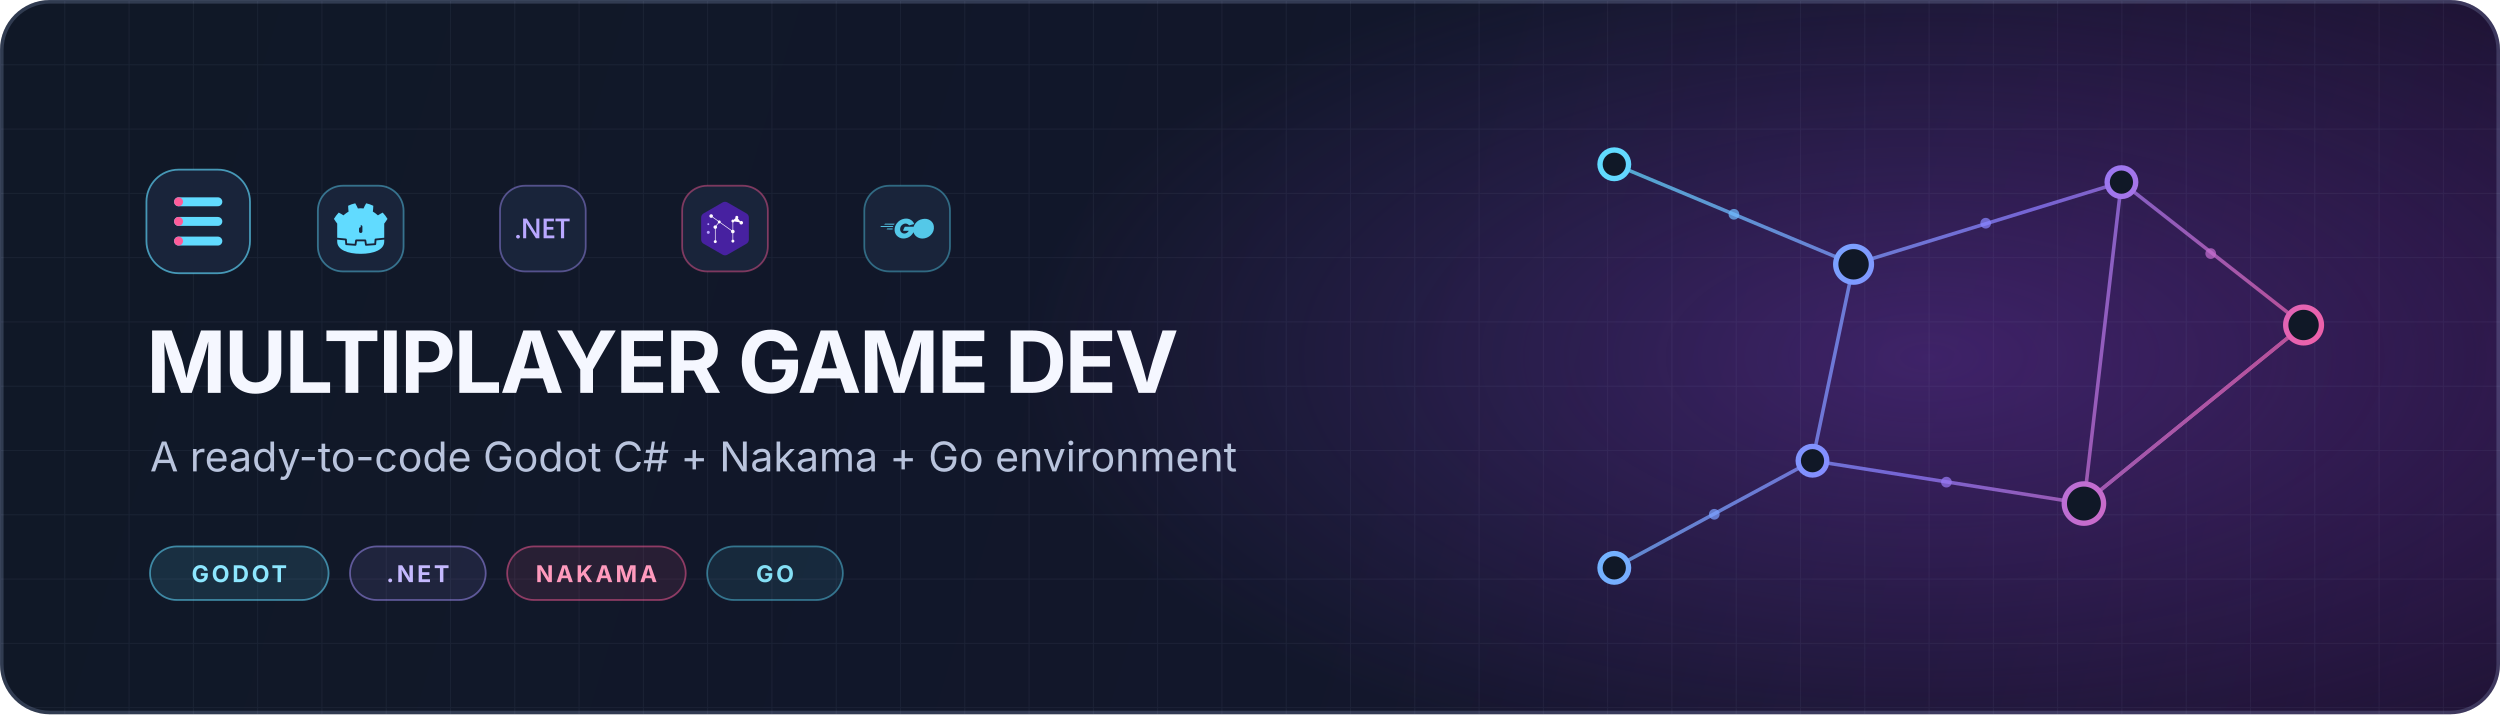
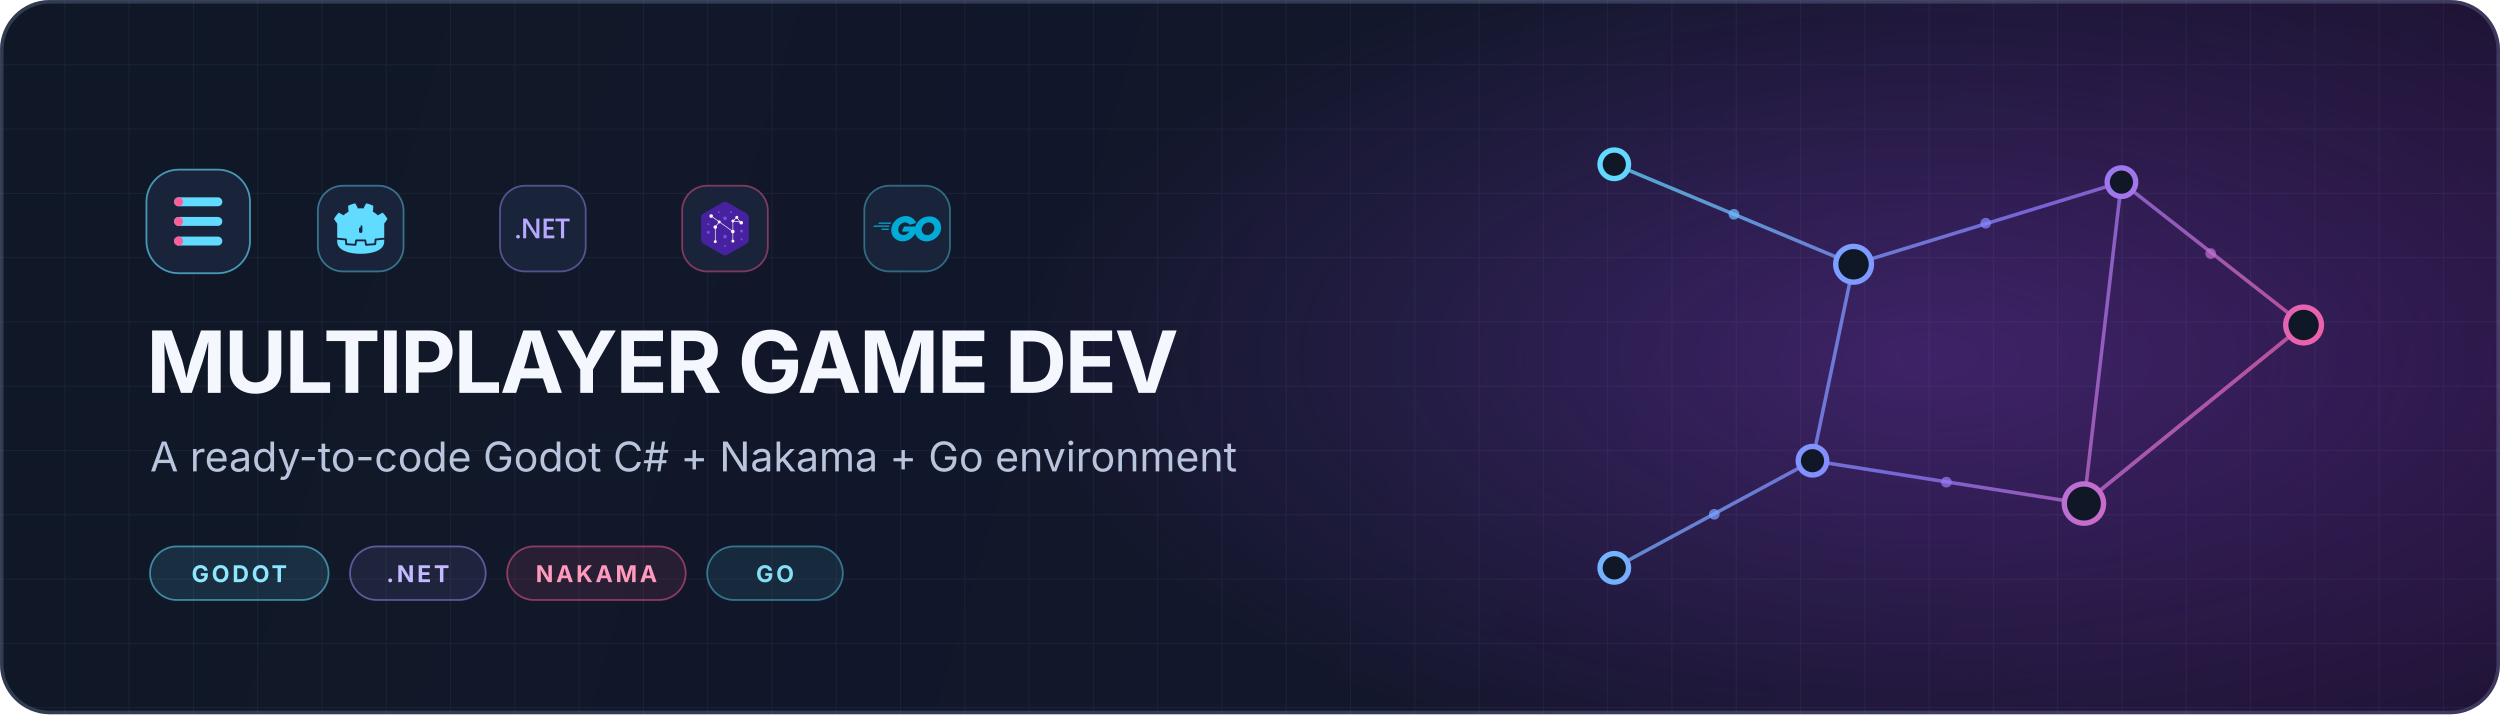
<svg xmlns="http://www.w3.org/2000/svg" width="1400" height="400" viewBox="0 0 1400 400" fill="none">
  <defs>
    <linearGradient id="background" x1="56" y1="18" x2="1350" y2="405" gradientUnits="userSpaceOnUse">
      <stop stop-color="#101827" />
      <stop offset=".55" stop-color="#12172B" />
      <stop offset="1" stop-color="#211438" />
    </linearGradient>
    <linearGradient id="accent" x1="900" y1="92" x2="1290" y2="282" gradientUnits="userSpaceOnUse">
      <stop stop-color="#61DBFF" />
      <stop offset=".52" stop-color="#8C7CFF" />
      <stop offset="1" stop-color="#FF5C9A" />
    </linearGradient>
    <radialGradient id="glow" cx="0" cy="0" r="1" gradientTransform="matrix(0 240 -510 0 1080 200)" gradientUnits="userSpaceOnUse">
      <stop stop-color="#843BCE" stop-opacity=".35" />
      <stop offset="1" stop-color="#843BCE" stop-opacity="0" />
    </radialGradient>
    <pattern id="grid" width="36" height="36" patternUnits="userSpaceOnUse">
      <path d="M36 0H0V36" stroke="#A9B6DA" stroke-opacity=".07" />
    </pattern>
  </defs>
  <rect width="1400" height="400" rx="28" fill="url(#background)" />
  <rect width="1400" height="400" rx="28" fill="url(#glow)" />
  <rect width="1400" height="400" rx="28" fill="url(#grid)" />
  <rect x="1" y="1" width="1398" height="398" rx="27" stroke="#A6B8E5" stroke-opacity=".22" stroke-width="2" />
  <g opacity=".75" stroke="url(#accent)" stroke-width="2">
    <path d="M904 92 1038 148 1188 102 1290 182 1167 282 1015 258 904 318" />
    <path d="M1038 148 1015 258M1188 102 1167 282M1290 182 1167 282" />
  </g>
  <g fill="#101827" stroke="url(#accent)" stroke-width="3">
    <circle cx="904" cy="92" r="8" />
    <circle cx="1038" cy="148" r="10" />
    <circle cx="1188" cy="102" r="8" />
    <circle cx="1290" cy="182" r="10" />
    <circle cx="1167" cy="282" r="11" />
    <circle cx="1015" cy="258" r="8" />
    <circle cx="904" cy="318" r="8" />
  </g>
  <g fill="url(#accent)" opacity=".72">
    <circle cx="971" cy="120" r="3" />
    <circle cx="1112" cy="125" r="3" />
    <circle cx="1238" cy="142" r="3" />
    <circle cx="1090" cy="270" r="3" />
    <circle cx="960" cy="288" r="3" />
  </g>
  <g transform="translate(82 95)">
    <rect x="0" y="0" width="58" height="58" rx="18" fill="#19243A" stroke="#61DBFF" stroke-opacity=".65" />
    <path d="M18 18h22M18 29h22M18 40h22" stroke="#61DBFF" stroke-width="5" stroke-linecap="round" />
    <circle cx="18" cy="18" r="2.5" fill="#FF5C9A" />
    <circle cx="18" cy="29" r="2.5" fill="#FF5C9A" />
    <circle cx="18" cy="40" r="2.5" fill="#FF5C9A" />
  </g>
  <g>
    <rect x="178" y="104" width="48" height="48" rx="14" fill="#19243A" stroke="#61DBFF" stroke-opacity=".45" />
    <svg x="187" y="113" width="30" height="30" viewBox="0 0 24 24">
      <path fill="#61DBFF" d="M9.56.683c-1.096.244-2.181.583-3.198 1.095.023.898.081 1.758.199 2.632-.395.253-.81.47-1.178.766-.375.288-.758.564-1.097.901-.678-.448-1.396-.869-2.135-1.241C1.353 5.693.608 6.619 0 7.655c.458.741.936 1.435 1.452 2.094h.014v6.356c.012 0 .023 0 .035.003l3.896.376c.204.02.364.184.378.389l.12 1.72 3.399.242.234-1.587c.03-.206.207-.358.415-.358h4.111c.208 0 .385.152.415.358l.234 1.587 3.399-.242.12-1.72a.42.42 0 0 1 .378-.389l3.895-.376c.012 0 .023-.003.035-.003v-.507h.002V9.75h.014c.516-.659.994-1.353 1.452-2.094-.608-1.036-1.354-1.961-2.151-2.819-.739.372-1.457.793-2.135 1.241-.339-.337-.721-.613-1.096-.901-.369-.296-.784-.513-1.178-.766.117-.874.175-1.734.199-2.632-1.017-.512-2.101-.851-3.198-1.095-.438.736-.838 1.533-1.187 2.312-.414-.069-.829-.094-1.246-.099h-.016c-.417.005-.832.03-1.246.099-.349-.779-.749-1.576-1.188-2.312zM6.476 9.989a2.348 2.348 0 1 0 0 4.696 2.348 2.348 0 0 0 0-4.696zm11.049 0a2.348 2.348 0 1 0 0 4.696 2.348 2.348 0 0 0 0-4.696zm-5.524.453a.756.687 0 0 1 .757.687v2.162a.756.687 0 0 1-1.513 0V12.059a.756.687 0 0 1 .756-.687zM1.46 16.946c.002.377.006.789.006.871 0 3.701 4.694 5.479 10.527 5.5h.014c5.832-.02 10.526-1.799 10.526-5.5 0-.084.005-.495.007-.871l-3.502.338-.121 1.729a.421.421 0 0 1-.389.39l-4.181.296a.42.42 0 0 1-.415-.358l-.238-1.614h-3.386l-.238 1.614a.419.419 0 0 1-.445.357l-4.151-.296c-.208-.015-.375-.181-.389-.389l-.12-1.729z" />
    </svg>
    <rect x="280" y="104" width="48" height="48" rx="14" fill="#19243A" stroke="#A694FF" stroke-opacity=".45" />
    <svg x="289" y="113" width="30" height="30" viewBox="0 0 24 24">
      <path fill="#B9A8FF" d="M24 8.77h-2.468v7.565h-1.425V8.77h-2.462V7.53H24zm-6.852 7.565h-4.821V7.53h4.63v1.24h-3.205v2.494h2.953v1.234h-2.953v2.604h3.396zm-6.708 0H8.882L4.78 9.863a2.896 2.896 0 0 1-.258-.51h-.036c.032.189.048.592.048 1.21v5.772H3.157V7.53h1.659l3.965 6.32c.167.261.275.442.323.54h.024c-.04-.233-.06-.629-.06-1.185V7.529h1.372zm-8.703-.693a.868.829 0 0 1-.869.829.868.829 0 0 1-.868-.83.868.829 0 0 1 .868-.828.868.829 0 0 1 .869.829Z" />
    </svg>
    <rect x="382" y="104" width="48" height="48" rx="14" fill="#19243A" stroke="#FF5C9A" stroke-opacity=".45" />
-     <svg x="391" y="113" width="30" height="30" viewBox="0 0 512 512">
+     <svg x="391" y="113" width="30" height="30" viewBox="0 0 512 512" preserveAspectRatio="xMidYMid meet">
      <path fill="#4721a0" d="M484 360.9V151.1c0-16.5-8.8-31.8-23.2-40L279.1 6.2c-14.2-8.3-32-8.3-46.3 0L51.2 111.1C37 119.4 28 134.6 28 151.1v209.8c0 16.5 8.8 31.8 23.2 40l181.7 104.8c14.2 8.3 32 8.3 46.3 0l181.7-104.8c14.1-8.3 23.1-23.5 23.1-40" />
-       <path fill="#B8A5FF" d="M96.4 223.1c5.1 0 9.3-4.2 9.3-9.3s-4.2-9.3-9.3-9.3-9.3 4.2-9.3 9.3 4.1 9.3 9.3 9.3m0 54.7c-7.8 0-14.4 6.4-14.4 14.4s6.4 14.4 14.4 14.4 14.2-6.4 14.2-14.4-6.4-14.4-14.2-14.4" />
-       <path fill="#FFFBFF" d="M411.3 182.9c-4.1 0-7.7 1.6-10.6 4l-21.9-28.3c2.5-2.6 4.1-6.2 4.1-10.1 0-8-6.4-14.4-14.2-14.4s-14.4 6.4-14.4 14.4c0 2.6.8 4.9 2 6.9l-16.9 16.9c-2.3-1.5-4.9-2.6-7.8-2.6-8 0-14.2 6.4-14.2 14.4 0 6.8 4.7 12.2 10.9 13.7v69.3c-3.5.6-6.4 2.5-8.8 4.8l-105.3-74.8c.9-2.3 1.4-4.7.9-7.2-1.4-7.7-8.6-13.1-16.5-11.7-2.5.4-4.7 1.6-6.5 3.2l-53-37.7c1.5-3.1 2.4-6.6 1.8-10.3-1.6-9.4-10.6-15.8-20-14.2s-15.8 10.6-14.2 20 10.6 15.8 20 14.2c3.6-.6 6.5-2.5 8.9-4.8l52.9 37.6c-1.3 2.6-2 5.5-1.4 8.5.5 2.6 1.8 4.7 3.4 6.6l-21.1 24.8c-2-.8-4.1-1.3-6.3-1.3-9.6 0-17.3 7.8-17.3 17.3 0 8.4 6.3 15.2 14.2 16.7v108c-6.4 1.4-11.4 6.9-11.4 13.8 0 8 6.4 14.4 14.4 14.4s14.4-6.4 14.4-14.4c0-6.8-4.8-12.3-11.2-13.8v-108c7.9-1.6 14.1-8.3 14.1-16.6 0-5-2.3-9.4-5.7-12.6l20.7-24.4c2.5 1.2 5.3 1.9 8.2 1.3 3-.6 5.4-2.2 7.5-4.2L315.6 277c-1.5 3.1-2.4 6.6-1.8 10.3 1.3 7.5 7.2 12.8 14.2 14.1v60.7c-6.2 1.6-10.9 6.9-10.9 13.7 0 8 6.4 14.4 14.2 14.4s14.4-6.4 14.4-14.4c0-7-5-12.5-11.5-13.8v-60.6c9.2-1.8 15.3-10.6 13.8-19.8-1.2-7.3-6.9-12.7-13.8-14V198c5.1-1.1 9.2-4.8 10.7-9.8l49.9 7.7c-.4 1.4-.9 2.7-.9 4.3 0 9.4 7.8 17.3 17.3 17.3 9.4 0 17.3-7.8 17.3-17.3.1-9.4-7.7-17.3-17.2-17.3" />
+       <path fill="#7151e4" d="M413.6 348.7c-5.1 0-9.3 4.2-9.3 9.3s4.2 9.3 9.3 9.3 9.3-4.2 9.3-9.3-4.2-9.3-9.3-9.3m-157.5 63.9c-5.1 0-9.3 4.2-9.3 9.3s4.2 9.3 9.3 9.3 9.3-4.2 9.3-9.3-4.2-9.3-9.3-9.3m57-322c-5.1 0-9.3 4.2-9.3 9.3s4.2 9.3 9.3 9.3 9.3-4.2 9.3-9.3-4.2-9.3-9.3-9.3m-116.6 0c-5.1 0-9.3 4.2-9.3 9.3s4.2 9.3 9.3 9.3 9.3-4.2 9.3-9.3-4.1-9.3-9.3-9.3M413.6 294c7.8 0 14.4-6.4 14.4-14.4s-6.4-14.4-14.4-14.4-14.2 6.4-14.2 14.4 6.3 14.4 14.2 14.4m-157.5 22.1c-9.6 0-17.3 7.8-17.3 17.3 0 9.4 7.8 17.3 17.3 17.3s17.3-7.8 17.3-17.3-7.9-17.3-17.3-17.3m0-174.9c-9.6 0-17.3 7.8-17.3 17.3 0 9.4 7.8 17.3 17.3 17.3s17.3-7.8 17.3-17.3-7.9-17.3-17.3-17.3M96.4 223.1c5.1 0 9.3-4.2 9.3-9.3s-4.2-9.3-9.3-9.3-9.3 4.2-9.3 9.3 4.1 9.3 9.3 9.3m0 54.7c-7.8 0-14.4 6.4-14.4 14.4s6.4 14.4 14.4 14.4 14.2-6.4 14.2-14.4-6.4-14.4-14.2-14.4" />
+       <path fill="#fffbff" d="M411.3 182.9c-4.1 0-7.7 1.6-10.6 4l-21.9-28.3c2.5-2.6 4.1-6.2 4.1-10.1 0-8-6.4-14.4-14.2-14.4s-14.4 6.4-14.4 14.4c0 2.6.8 4.9 2 6.9l-16.9 16.9c-2.3-1.5-4.9-2.6-7.8-2.6-8 0-14.2 6.4-14.2 14.4 0 6.8 4.7 12.2 10.9 13.7v69.3c-3.5.6-6.4 2.5-8.8 4.8l-105.3-74.8c.9-2.3 1.4-4.7.9-7.2-1.4-7.7-8.6-13.1-16.5-11.7-2.5.4-4.7 1.6-6.5 3.2l-53-37.7c1.5-3.1 2.4-6.6 1.8-10.3-1.6-9.4-10.6-15.8-20-14.2s-15.8 10.6-14.2 20 10.6 15.8 20 14.2c3.6-.6 6.5-2.5 8.9-4.8l52.9 37.6c-1.3 2.6-2 5.5-1.4 8.5.5 2.6 1.8 4.7 3.4 6.6l-21.1 24.8c-2-.8-4.1-1.3-6.3-1.3-9.6 0-17.3 7.8-17.3 17.3 0 8.4 6.3 15.2 14.2 16.7v108c-6.4 1.4-11.4 6.9-11.4 13.8 0 8 6.4 14.4 14.4 14.4s14.4-6.4 14.4-14.4c0-6.8-4.8-12.3-11.2-13.8v-108c7.9-1.6 14.1-8.3 14.1-16.6 0-5-2.3-9.4-5.7-12.6l20.7-24.4c2.5 1.2 5.3 1.9 8.2 1.3 3-.6 5.4-2.2 7.5-4.2L315.6 277c-1.5 3.1-2.4 6.6-1.8 10.3 1.3 7.5 7.2 12.8 14.2 14.1v60.7c-6.2 1.6-10.9 6.9-10.9 13.7 0 8 6.4 14.4 14.2 14.4s14.4-6.4 14.4-14.4c0-7-5-12.5-11.5-13.8v-60.6c9.2-1.8 15.3-10.6 13.8-19.8-1.2-7.3-6.9-12.7-13.8-14V198c5.1-1.1 9.2-4.8 10.7-9.8l49.9 7.7c-.4 1.4-.9 2.7-.9 4.3 0 9.4 7.8 17.3 17.3 17.3 9.4 0 17.3-7.8 17.3-17.3.1-9.4-7.7-17.3-17.2-17.3m-65.9-1c-.3-1.8-.9-3.5-1.8-5l16.8-16.8c2.3 1.7 5.1 2.8 8.2 2.8 1.7 0 3.3-.4 4.9-1l21.4 27.6z" />
    </svg>
    <rect x="484" y="104" width="48" height="48" rx="14" fill="#19243A" stroke="#54C8E8" stroke-opacity=".45" />
-     <svg x="493" y="113" width="30" height="30" viewBox="0 0 24 24">
-       <path fill="#54C8E8" d="M1.811 10.231c-.047 0-.058-.023-.035-.059l.246-.315c.023-.035.081-.058.128-.058h4.172c.046 0 .058.035.035.07l-.199.303c-.023.036-.082.07-.117.07zM.047 11.306c-.047 0-.059-.023-.035-.058l.245-.316c.023-.035.082-.058.129-.058h5.328c.047 0 .07.035.058.07l-.093.28c-.012.047-.058.07-.105.07zm2.828 1.075c-.047 0-.059-.035-.035-.07l.163-.292c.023-.035.07-.07.117-.07h2.337c.047 0 .07.035.07.082l-.023.28c0 .047-.047.082-.082.082zm12.129-2.36c-.736.187-1.239.327-1.963.514-.176.046-.187.058-.34-.117-.174-.199-.303-.327-.548-.444-.737-.362-1.45-.257-2.115.175-.795.514-1.204 1.274-1.192 2.22.011.935.654 1.706 1.577 1.835.795.105 1.46-.175 1.987-.77.105-.13.198-.27.315-.434H10.47c-.245 0-.304-.152-.222-.35.152-.362.432-.97.596-1.274a.315.315 0 0 1 .292-.187h4.253c-.023.316-.023.631-.07.947a4.983 4.983 0 0 1-.958 2.29c-.841 1.11-1.94 1.8-3.33 1.986-1.145.152-2.209-.07-3.143-.77-.865-.655-1.356-1.52-1.484-2.595-.152-1.274.222-2.419.993-3.424.83-1.086 1.928-1.776 3.272-2.02 1.098-.2 2.15-.07 3.096.571.62.41 1.063.97 1.356 1.648.07.105.023.164-.117.2m3.868 6.461c-1.064-.024-2.034-.328-2.852-1.029a3.665 3.665 0 0 1-1.262-2.255c-.21-1.32.152-2.489.947-3.529.853-1.122 1.881-1.706 3.272-1.95 1.192-.21 2.314-.095 3.33.595.923.63 1.496 1.484 1.648 2.605.198 1.578-.257 2.863-1.344 3.962-.771.783-1.718 1.273-2.805 1.495-.315.06-.63.07-.934.106z" />
+     <svg x="489" y="121" width="38" height="14.2" viewBox="0 0 205.4 76.7" preserveAspectRatio="xMidYMid meet">
+       <path fill="#00acd7" d="M15.5 23.2c-.4 0-.5-.2-.3-.5l2.1-2.7c.2-.3.7-.5 1.1-.5h35.7c.4 0 .5.3.3.6l-1.7 2.6c-.2.3-.7.6-1 .6zM.4 32.4c-.4 0-.5-.2-.3-.5l2.1-2.7c.2-.3.7-.5 1.1-.5h45.6c.4 0 .6.3.5.6l-.8 2.4c-.1.4-.5.6-.9.6zm24.2 9.2c-.4 0-.5-.3-.3-.6l1.4-2.5c.2-.3.6-.6 1-.6h20c.4 0 .6.3.6.7l-.2 2.4c0 .4-.4.7-.7.7z" />
+       <path fill="#00acd7" d="M128.4 21.4c-6.3 1.6-10.6 2.8-16.8 4.4-1.5.4-1.6.5-2.9-1-1.5-1.7-2.6-2.8-4.7-3.8-6.3-3.1-12.4-2.2-18.1 1.5-6.8 4.4-10.3 10.9-10.2 19 .1 8 5.6 14.6 13.5 15.7 6.8.9 12.5-1.5 17-6.6.9-1.1 1.7-2.3 2.7-3.7H89.6c-2.1 0-2.6-1.3-1.9-3 1.3-3.1 3.7-8.3 5.1-10.9.3-.6 1-1.6 2.5-1.6h36.4c-.2 2.7-.2 5.4-.6 8.1-1.1 7.2-3.8 13.8-8.2 19.6-7.2 9.5-16.6 15.4-28.5 17-9.8 1.3-18.9-.6-26.9-6.6-7.4-5.6-11.6-13-12.7-22.2-1.3-10.9 1.9-20.7 8.5-29.3C70.4 8.7 79.8 2.8 91.3.7c9.4-1.7 18.4-.6 26.5 4.9 5.3 3.5 9.1 8.3 11.6 14.1.6.9.2 1.4-1 1.7" />
+       <path fill="#00acd7" d="M161.5 76.7c-9.1-.2-17.4-2.8-24.4-8.8-5.9-5.1-9.6-11.6-10.8-19.3-1.8-11.3 1.3-21.3 8.1-30.2 7.3-9.6 16.1-14.6 28-16.7 10.2-1.8 19.8-.8 28.5 5.1 7.9 5.4 12.8 12.7 14.1 22.3 1.7 13.5-2.2 24.5-11.5 33.9-6.6 6.7-14.7 10.9-24 12.8-2.7.5-5.4.6-8 .9m23.8-40.4c-.1-1.3-.1-2.3-.3-3.3-1.8-9.9-10.9-15.5-20.4-13.3-9.3 2.1-15.3 8-17.5 17.4-1.8 7.8 2 15.7 9.2 18.9 5.5 2.4 11 2.1 16.3-.6 7.9-4.1 12.2-10.5 12.7-19.1" />
    </svg>
  </g>
  <text x="82" y="220" fill="#F5F7FF" font-family="Inter,Segoe UI,Arial,sans-serif" font-size="48" font-weight="700" letter-spacing="-1.2">MULTIPLAYER GAME DEV</text>
  <text x="84" y="264" fill="#B9C4DD" font-family="Inter,Segoe UI,Arial,sans-serif" font-size="23">A ready-to-code Godot C# + Nakama + Go environment</text>
  <g transform="translate(84 306)" font-family="Inter,Segoe UI,Arial,sans-serif" font-size="13" font-weight="700" letter-spacing="1.5">
    <rect width="100" height="30" rx="15" fill="#61DBFF" fill-opacity=".12" stroke="#61DBFF" stroke-opacity=".55" />
    <text x="50" y="20" fill="#8DE7FF" text-anchor="middle">GODOT</text>
    <rect x="112" width="76" height="30" rx="15" fill="#A694FF" fill-opacity=".1" stroke="#A694FF" stroke-opacity=".5" />
    <text x="150" y="20" fill="#C5B9FF" text-anchor="middle">.NET</text>
    <rect x="200" width="100" height="30" rx="15" fill="#FF5C9A" fill-opacity=".1" stroke="#FF5C9A" stroke-opacity=".5" />
    <text x="250" y="20" fill="#FF9ABD" text-anchor="middle">NAKAMA</text>
    <rect x="312" width="76" height="30" rx="15" fill="#54C8E8" fill-opacity=".1" stroke="#54C8E8" stroke-opacity=".5" />
    <text x="350" y="20" fill="#84DFF5" text-anchor="middle">GO</text>
  </g>
</svg>
